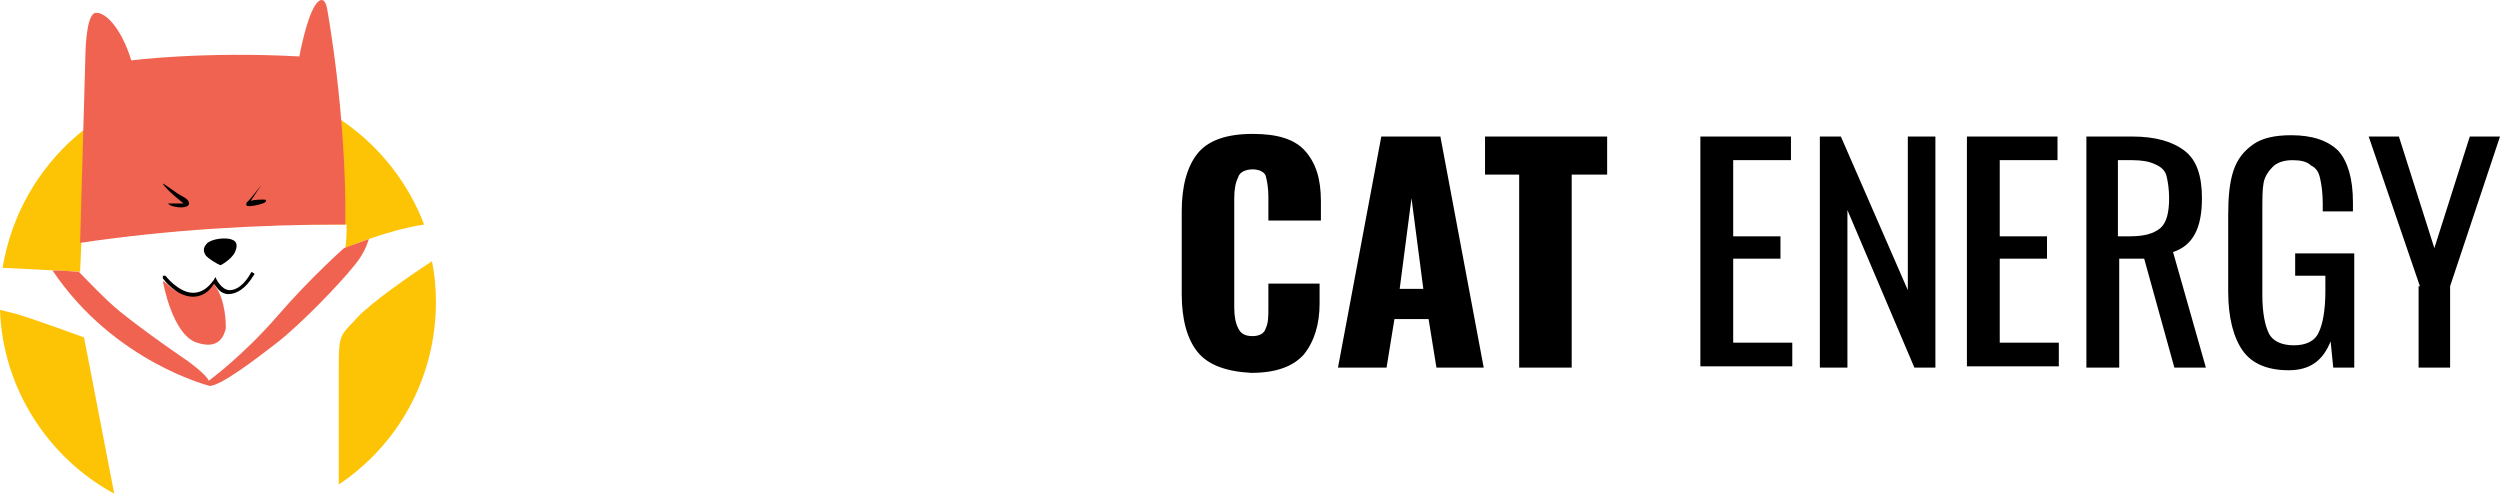
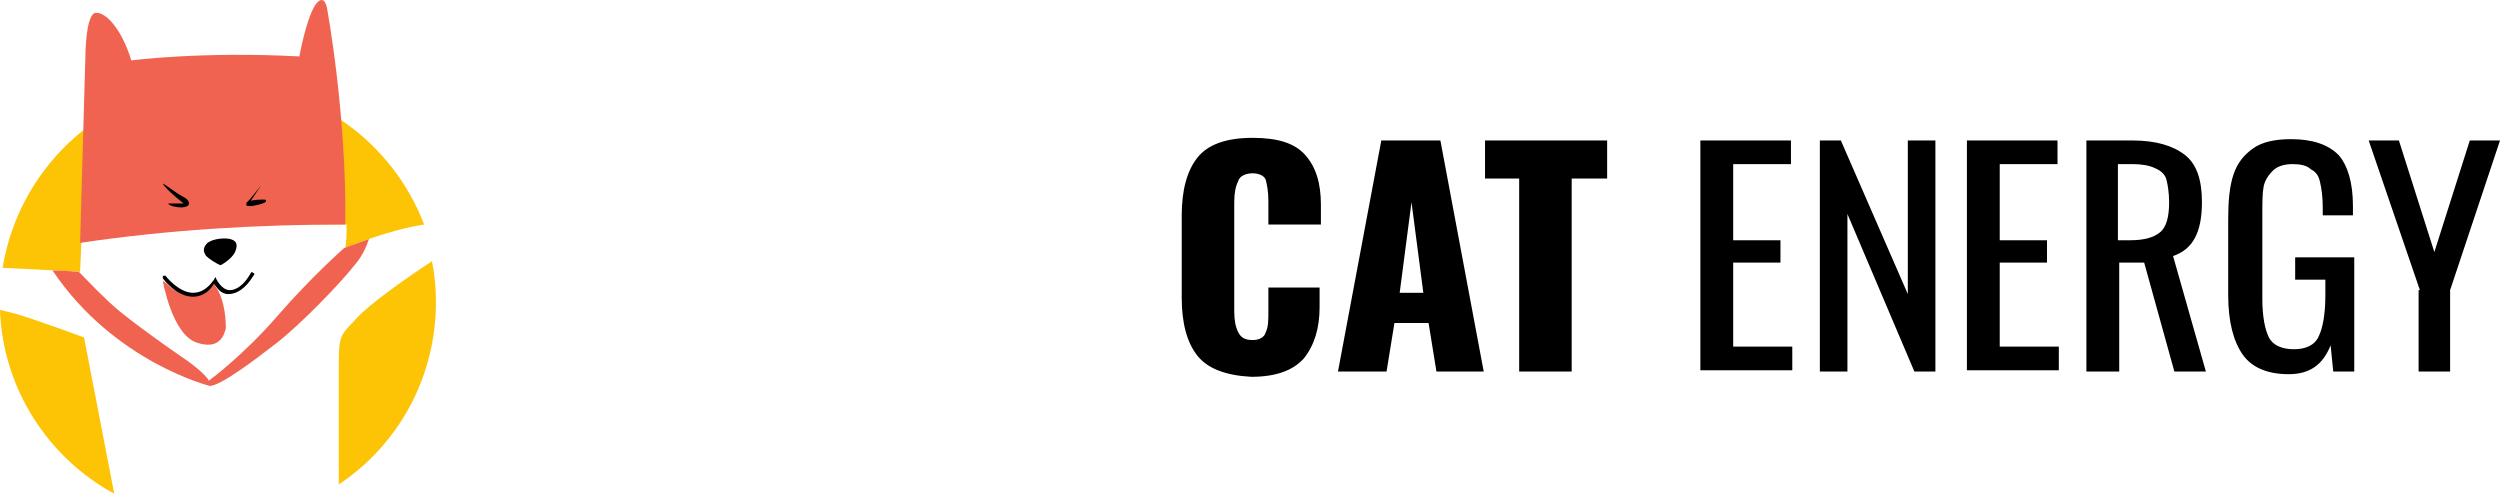
<svg xmlns="http://www.w3.org/2000/svg" version="1.1" id="Layer_2" x="0" y="0" viewBox="0 0.002 190.4 37.598" fill="111111">
  <style>.st0{fill:#fdc305}.st1{fill:#f06351}</style>
  <path class="st0" d="M6.1 20.7l.1-2.3c6.7-.9 13.4-1.4 20.2-1.3 0 .6 0 1.2-.1 1.8 0 0 2.9-1.3 6-1.8-2.4-6.3-8.5-10.8-15.6-10.8C8.4 6.3 1.5 12.4.2 20.4c2.2.1 5.9.3 5.9.3zm21.1 3.5c-1.2 1.3-1.4 1.2-1.4 3.5v9.2c4.5-3 7.4-8.1 7.4-13.9 0-1.1-.1-2.1-.3-3.1-1.7 1.1-4.7 3.2-5.7 4.3zM6.4 25.7s-3.8-1.4-5.2-1.8L0 23.6c.2 6 3.7 11.3 8.7 14L6.4 25.7z" />
  <path class="st1" d="M26.3 17.1C26.4 8.6 24.9.6 24.9.6s-.2-1.2-.9-.2c-.7 1.1-1.2 3.9-1.2 3.9-7.4-.4-12.8.3-12.8.3C9.2 2 7.9.8 7.2 1c-.7.3-.7 3.4-.7 3.4l-.4 14.1c6.7-1 13.5-1.4 20.2-1.4z" />
  <path d="M12.4 14c0-.1 1 .7 1.4.9.4.2.6.4.6.6 0 .2-.3.3-.6.3s-.9-.1-1-.3H14c.1.1-1.3-1-1.6-1.5zm7.5.1s-1 1.3-1.1 1.3c0 .1-.2.3.2.3s1.1-.2 1.2-.3c.1-.1.1-.2-.1-.2s-.7 0-1 .1l.8-1.2s.1-.1 0 0zm-3.1 6.1s.8-.4 1.1-1c.3-.7 0-.9-.4-1-.5-.1-1.3 0-1.7.3-.4.4-.3.7-.1 1 .2.2.8.6 1.1.7z" />
  <path class="st1" d="M16.3 21.5s-.2.4-.5.6c-.2.2-.6.4-1 .4-.6 0-1.1-.2-1.5-.4-.2-.1-.4-.3-.5-.4-.2-.2-.4-.3-.4-.3s.7 4.1 2.6 4.7c1.8.6 2.1-.7 2.2-1.1 0-.3 0-2.1-.8-3.2.1-.4 0-.2-.1-.3z" />
  <path d="M14.7 22.6c-1.3 0-2.3-1.4-2.3-1.4V21h.2s1 1.3 2.1 1.3c.6 0 1.1-.3 1.6-1l.1-.2.1.2s.4.8 1 .8c.5 0 1.1-.4 1.6-1.3 0-.1.1-.1.2 0 .1 0 .1.1 0 .2-.6 1-1.3 1.4-1.9 1.4-.6 0-.9-.5-1.1-.8-.4.7-1 1-1.6 1z" />
  <path class="st1" d="M26.2 18.9s-2.5 2.2-5.1 5.2-5.2 4.9-5.2 4.9c-.2-.5-1.6-1.5-1.6-1.5s-3.1-2.1-5.2-3.8c-1.2-1-2.3-2.2-3.1-3-.3 0-1.1-.1-2-.1 4.7 7 12 8.8 12 8.8.9-.1 3.3-1.9 5.1-3.3 1.8-1.4 4.8-4.5 5.9-5.9.6-.7.9-1.4 1.1-2-1.1.4-1.9.7-1.9.7z" />
-   <path d="M1.2 16.6c-.8-1-1.2-2.5-1.2-4.4V5.9C0 4 .4 2.5 1.2 1.5 2 .5 3.4 0 5.4 0c1.9 0 3.2.4 4 1.3.8.9 1.2 2.1 1.2 3.8v1.5h-4V4.8c0-.7-.1-1.2-.2-1.6-.1-.3-.5-.5-1-.5s-1 .2-1.1.6c-.2.4-.3.9-.3 1.6v8.3c0 .7.1 1.2.3 1.6.2.4.5.6 1.1.6.5 0 .9-.2 1-.6.2-.4.2-.9.2-1.6v-1.8h3.9v1.5c0 1.6-.4 2.9-1.2 3.9-.8.9-2.1 1.4-4 1.4-1.9-.1-3.3-.6-4.1-1.6zM15.2.2h4.5L23 17.8h-3.6l-.6-3.7h-2.6l-.6 3.7h-3.7L15.2.2zm3.2 11.6l-.9-6.9-.9 6.9h1.8zm7.4-8.7h-2.7V.2h9.3v2.9h-2.7v14.7h-4V3.1zM39.5.2h6.9V2H42v5.8h3.6v1.7H42v6.4h4.5v1.8h-7V.2zm9 0h1.7l5.1 11.7V.2h2.1v17.6h-1.6l-5.1-12v12h-2.1V.2zm11.3 0h6.9V2h-4.4v5.8h3.6v1.7h-3.6v6.4h4.5v1.8h-7V.2zm9 0h3.6c1.8 0 3.1.4 4 1.1s1.3 1.9 1.3 3.6c0 2.3-.7 3.6-2.2 4.1l2.5 8.8h-2.4l-2.3-8.3h-1.9v8.3h-2.5V.2zm3.4 7.6c1.1 0 1.8-.2 2.3-.6.5-.4.7-1.2.7-2.3 0-.7-.1-1.3-.2-1.7s-.4-.7-.9-.9c-.4-.2-1-.3-1.7-.3h-1.1v5.8h.9zm8.6 8.7c-.7-1-1.1-2.5-1.1-4.5V6.2c0-1.4.1-2.5.4-3.4.3-.9.8-1.5 1.5-2s1.7-.7 2.9-.7c1.6 0 2.8.4 3.6 1.2.7.8 1.1 2.1 1.1 3.9v.7h-2.3v-.6c0-.8-.1-1.5-.2-1.9-.1-.5-.3-.8-.7-1-.3-.3-.8-.4-1.4-.4-.7 0-1.2.2-1.5.5-.3.3-.6.7-.7 1.2-.1.5-.1 1.2-.1 2.1v6.5c0 1.3.2 2.3.5 2.9.3.6 1 .9 1.9.9.9 0 1.6-.3 1.9-1 .3-.6.5-1.7.5-3.1v-1.2h-2.3V9.1h4.5v8.7h-1.6l-.2-2c-.6 1.5-1.6 2.2-3.2 2.2s-2.8-.5-3.5-1.5zm13.5-4.9L90.4.2h2.3l2.7 8.5L98.1.2h2.3l-3.8 11.4v6.2h-2.4v-6.2z" transform="translate(90 10.2)" />
+   <path d="M1.2 16.6c-.8-1-1.2-2.5-1.2-4.4V5.9C0 4 .4 2.5 1.2 1.5 2 .5 3.4 0 5.4 0c1.9 0 3.2.4 4 1.3.8.9 1.2 2.1 1.2 3.8v1.5h-4V4.8c0-.7-.1-1.2-.2-1.6-.1-.3-.5-.5-1-.5s-1 .2-1.1.6c-.2.4-.3.9-.3 1.6v8.3c0 .7.1 1.2.3 1.6.2.4.5.6 1.1.6.5 0 .9-.2 1-.6.2-.4.2-.9.2-1.6v-1.8h3.9v1.5c0 1.6-.4 2.9-1.2 3.9-.8.9-2.1 1.4-4 1.4-1.9-.1-3.3-.6-4.1-1.6zM15.2.2h4.5L23 17.8h-3.6l-.6-3.7h-2.6l-.6 3.7h-3.7L15.2.2zm3.2 11.6l-.9-6.9-.9 6.9h1.8zm7.4-8.7h-2.7V.2h9.3v2.9h-2.7v14.7h-4V3.1zM39.5.2h6.9V2H42v5.8h3.6v1.7H42v6.4h4.5v1.8h-7V.2zm9 0h1.7l5.1 11.7V.2h2.1v17.6h-1.6l-5.1-12v12h-2.1V.2zm11.3 0h6.9V2h-4.4v5.8h3.6v1.7h-3.6v6.4h4.5v1.8h-7V.2zm9 0h3.6c1.8 0 3.1.4 4 1.1s1.3 1.9 1.3 3.6c0 2.3-.7 3.6-2.2 4.1l2.5 8.8h-2.4l-2.3-8.3h-1.9v8.3h-2.5V.2zm3.4 7.6c1.1 0 1.8-.2 2.3-.6.5-.4.7-1.2.7-2.3 0-.7-.1-1.3-.2-1.7s-.4-.7-.9-.9c-.4-.2-1-.3-1.7-.3h-1.1v5.8h.9zm8.6 8.7c-.7-1-1.1-2.5-1.1-4.5V6.2c0-1.4.1-2.5.4-3.4.3-.9.8-1.5 1.5-2s1.7-.7 2.9-.7c1.6 0 2.8.4 3.6 1.2.7.8 1.1 2.1 1.1 3.9v.7h-2.3v-.6c0-.8-.1-1.5-.2-1.9-.1-.5-.3-.8-.7-1-.3-.3-.8-.4-1.4-.4-.7 0-1.2.2-1.5.5-.3.3-.6.7-.7 1.2-.1.5-.1 1.2-.1 2.1v6.5c0 1.3.2 2.3.5 2.9.3.6 1 .9 1.9.9.9 0 1.6-.3 1.9-1 .3-.6.5-1.7.5-3.1v-1.2h-2.3V9.1h4.5v8.7h-1.6l-.2-2c-.6 1.5-1.6 2.2-3.2 2.2s-2.8-.5-3.5-1.5zm13.5-4.9L90.4.2h2.3l2.7 8.5L98.1.2h2.3l-3.8 11.4v6.2h-2.4v-6.2z" transform="translate(90 10.5)" />
</svg>
